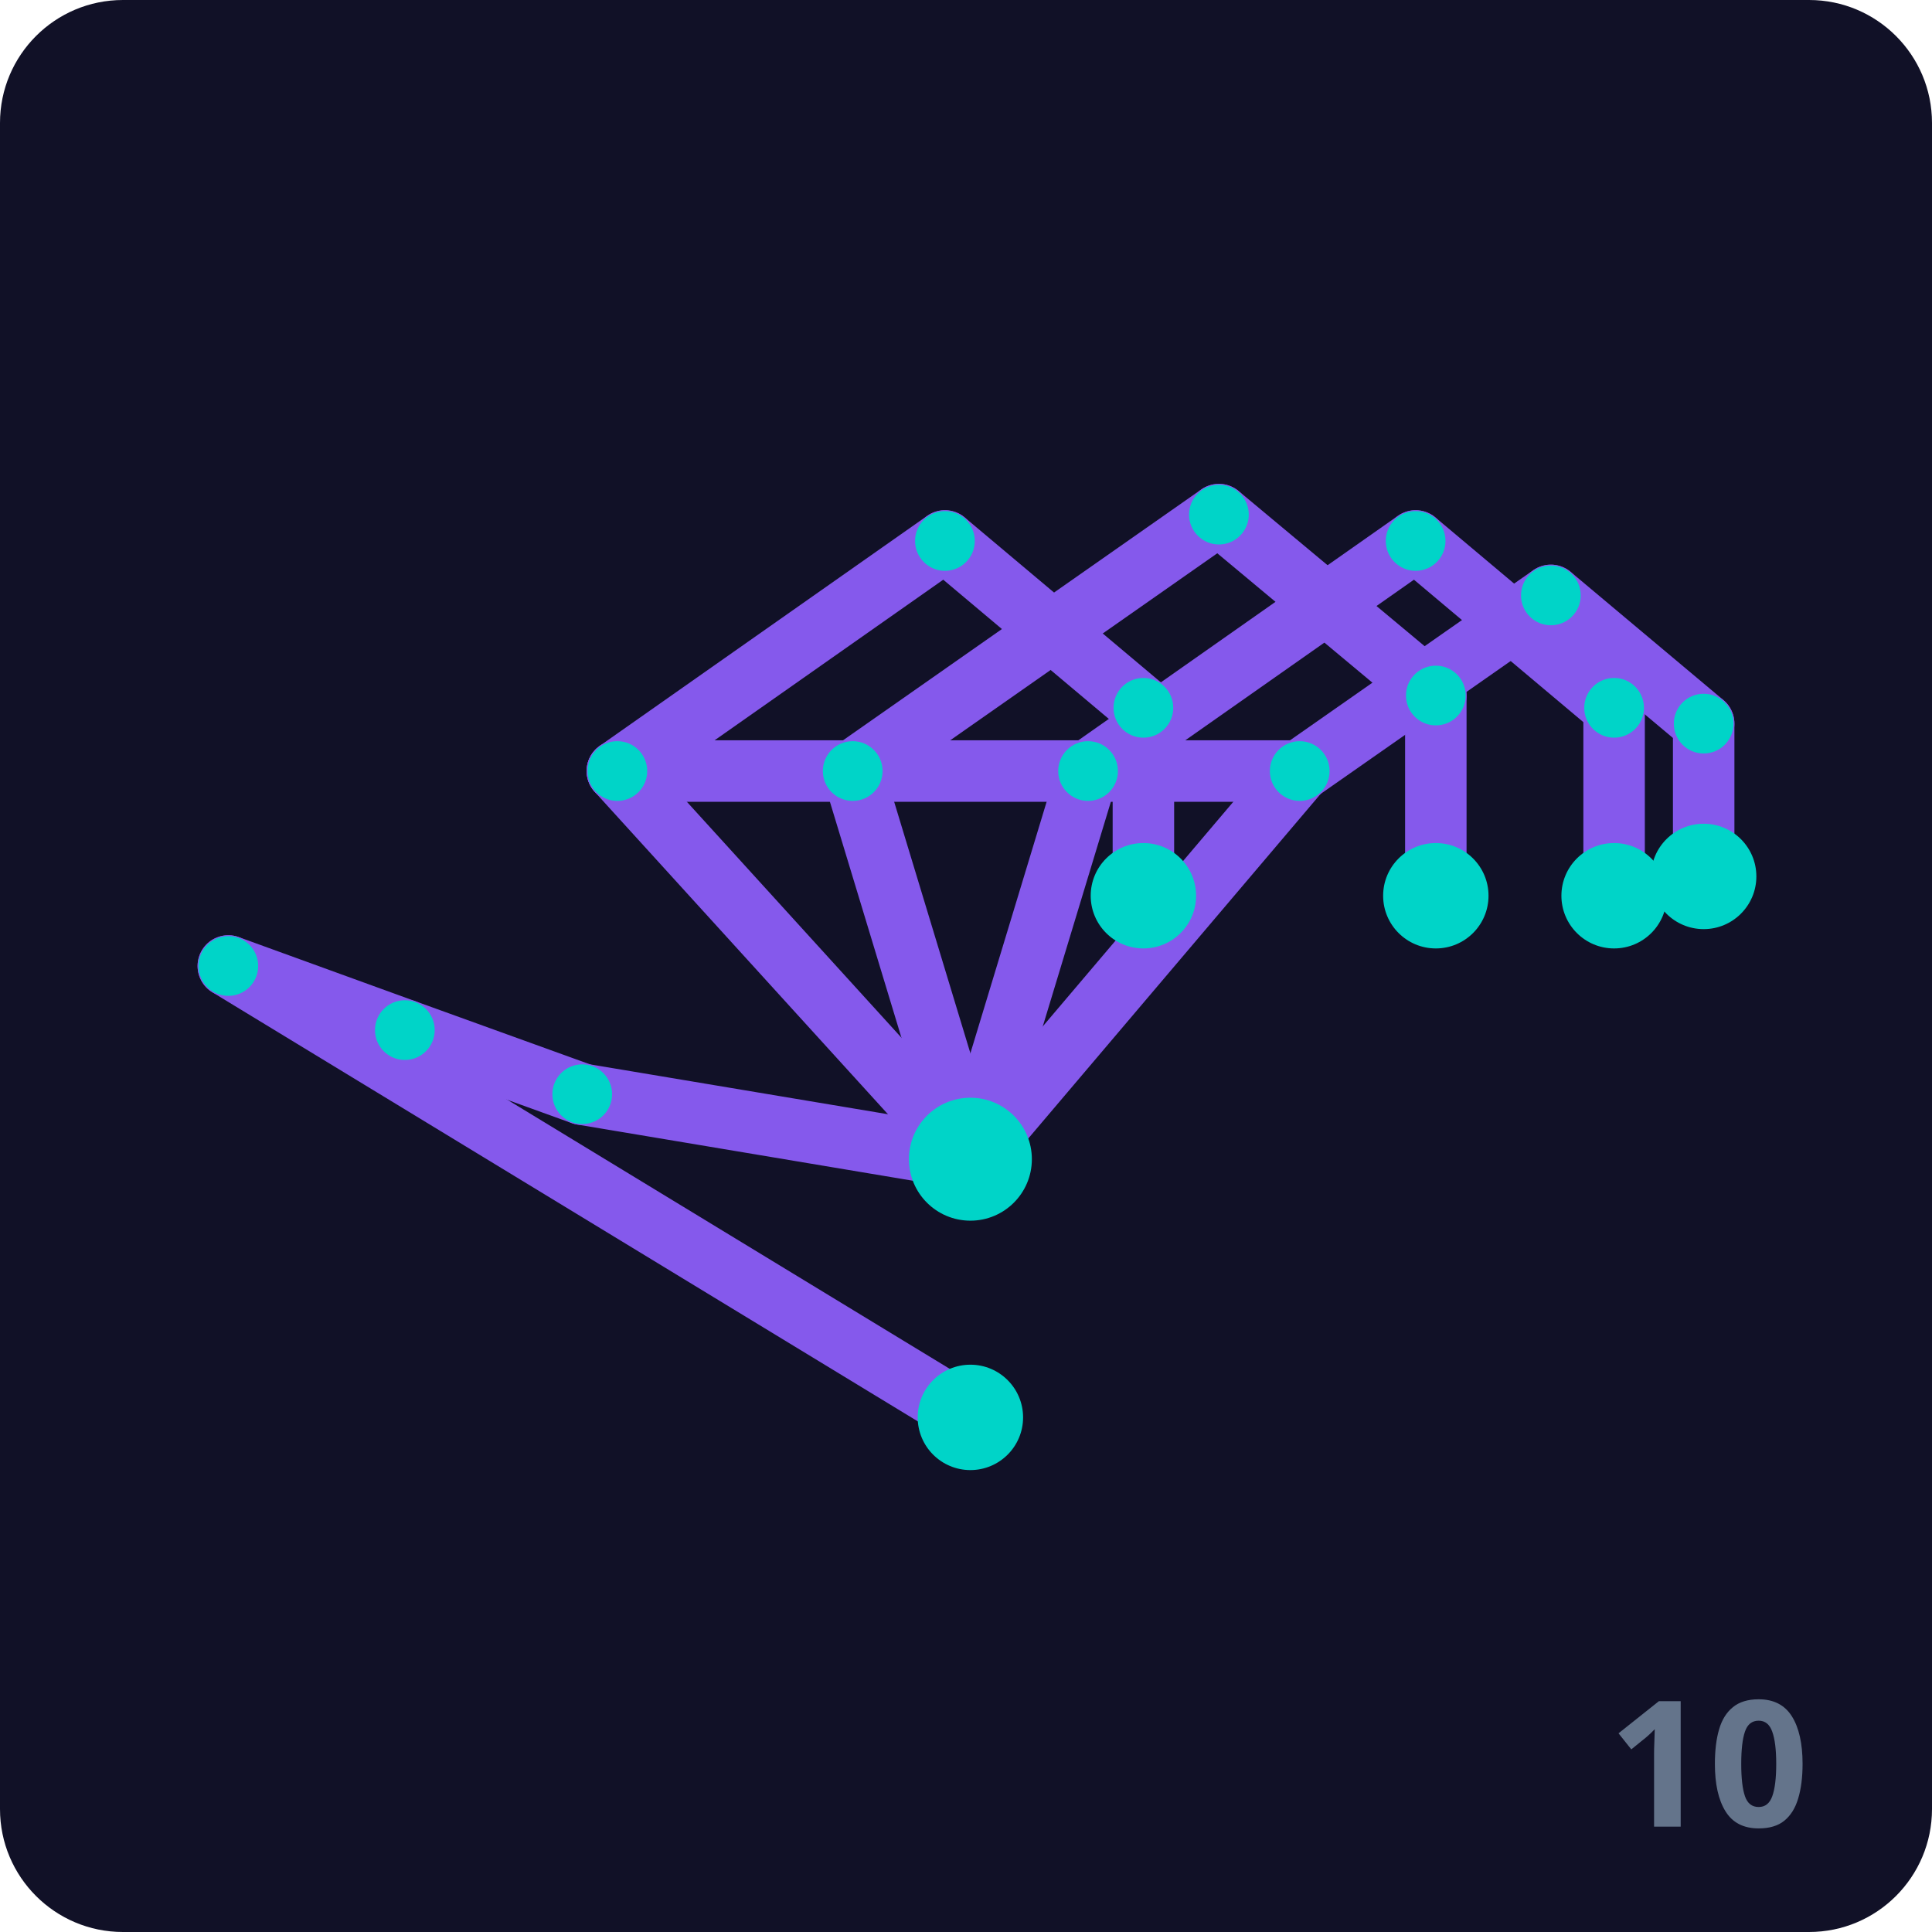
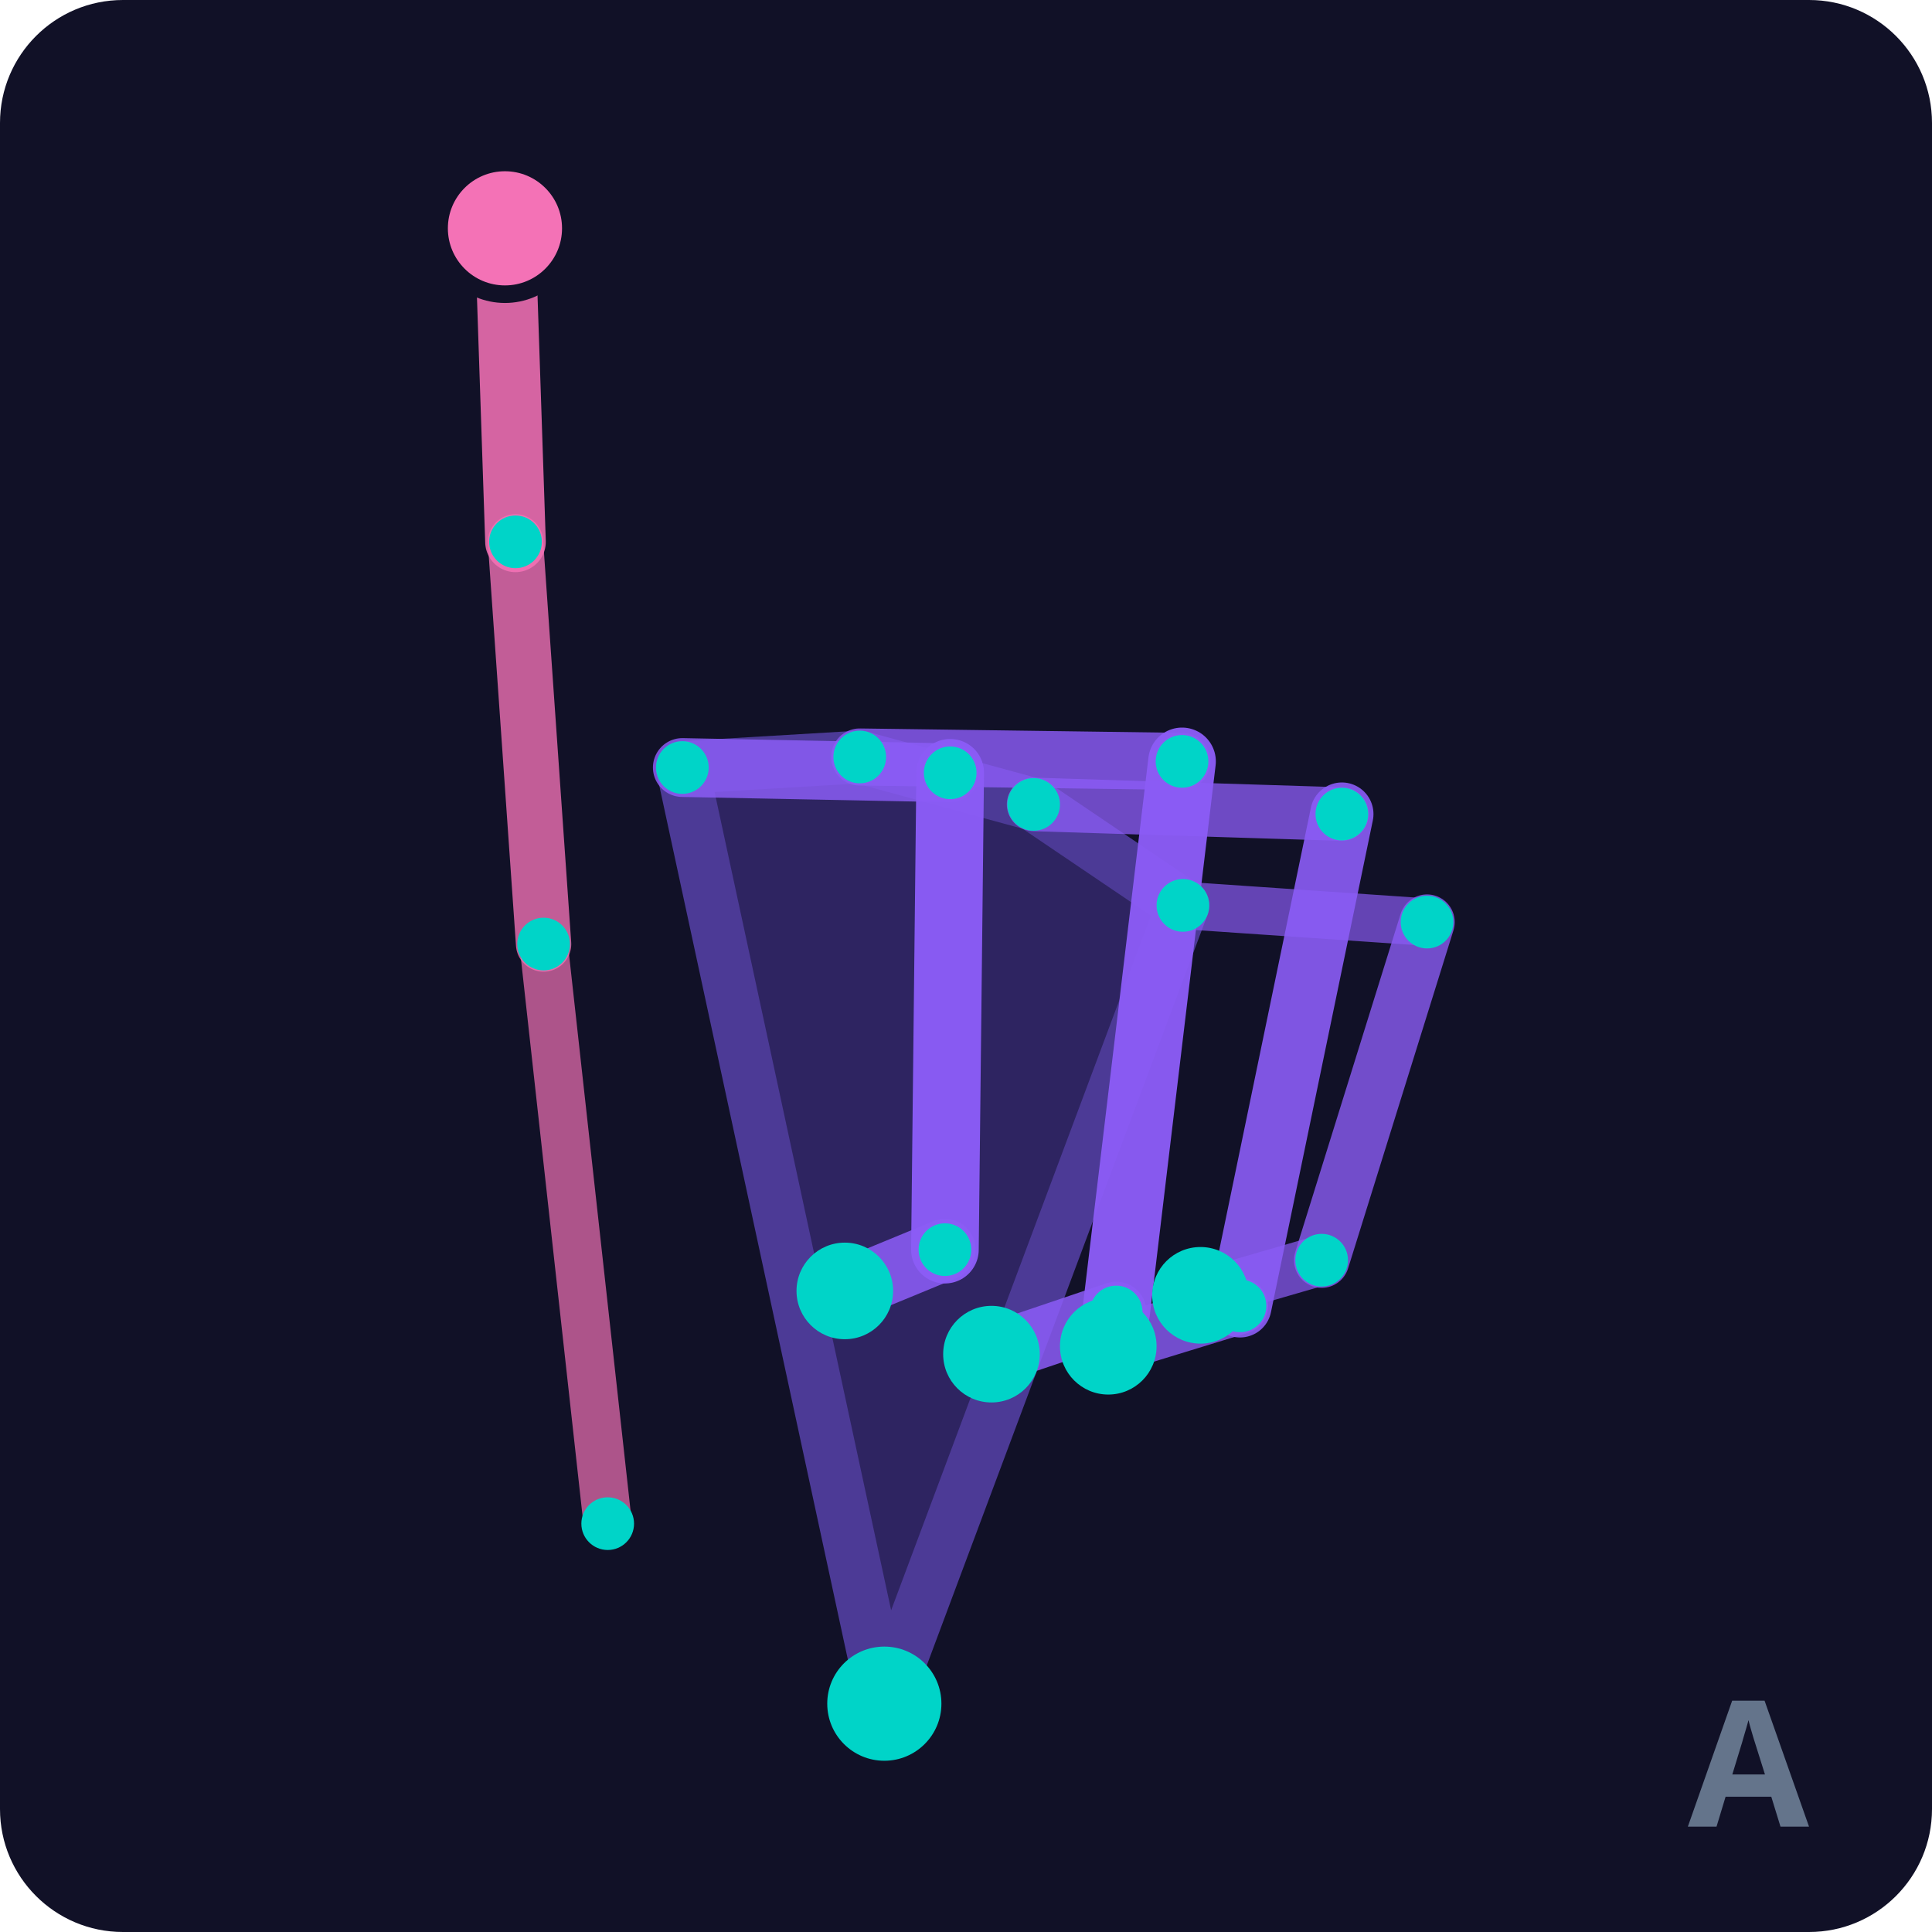
- <svg xmlns="http://www.w3.org/2000/svg" viewBox="0 0 220 220" width="220" height="220" role="img" aria-label="ASL handshape for 10">
+ <svg xmlns="http://www.w3.org/2000/svg" viewBox="0 0 220 220" width="220" height="220" role="img" aria-label="ASL handshape for A">
  <rect width="220" height="220" rx="14" fill="#111127" />
-   <g stroke="#8b5cf6" stroke-width="7" stroke-linecap="round" opacity="0.95">
-     <line x1="110.5" y1="132.0" x2="66.3" y2="124.6" />
-     <line x1="66.3" y1="124.6" x2="46.1" y2="117.3" />
-     <line x1="46.1" y1="117.3" x2="26.0" y2="110.0" />
-     <line x1="26.0" y1="110.0" x2="110.5" y2="161.4" />
-     <line x1="110.5" y1="132.0" x2="70.3" y2="87.8" />
-     <line x1="70.3" y1="87.8" x2="107.6" y2="61.6" />
-     <line x1="107.6" y1="61.6" x2="130.2" y2="80.6" />
-     <line x1="130.2" y1="80.6" x2="130.2" y2="102.0" />
-     <line x1="110.5" y1="132.0" x2="97.1" y2="87.8" />
-     <line x1="97.1" y1="87.8" x2="138.8" y2="58.6" />
-     <line x1="138.8" y1="58.6" x2="163.5" y2="79.2" />
-     <line x1="163.5" y1="79.2" x2="163.5" y2="102.0" />
-     <line x1="110.5" y1="132.0" x2="123.9" y2="87.8" />
-     <line x1="123.9" y1="87.8" x2="161.2" y2="61.6" />
-     <line x1="161.2" y1="61.6" x2="183.8" y2="80.6" />
-     <line x1="183.8" y1="80.6" x2="183.8" y2="102.0" />
-     <line x1="110.5" y1="132.0" x2="148.0" y2="87.8" />
-     <line x1="148.0" y1="87.8" x2="176.6" y2="67.8" />
-     <line x1="176.6" y1="67.8" x2="194.0" y2="82.4" />
-     <line x1="194.0" y1="82.4" x2="194.0" y2="99.8" />
-     <line x1="70.3" y1="87.8" x2="97.1" y2="87.8" />
-     <line x1="97.1" y1="87.8" x2="123.9" y2="87.8" />
-     <line x1="123.9" y1="87.8" x2="148.0" y2="87.8" />
+   <polygon points="100.7,194.0 77.7,87.4 97.9,86.2 117.7,91.6 134.7,103.1" fill="#2e2461" stroke="#4c3a96" stroke-width="6" stroke-linejoin="round" />
+   <line x1="134.7" y1="103.1" x2="162.5" y2="105.0" stroke="#8b5cf6" stroke-width="5.4" stroke-linecap="round" opacity="0.68" />
+   <line x1="162.5" y1="105.0" x2="150.5" y2="143.5" stroke="#8b5cf6" stroke-width="6.3" stroke-linecap="round" opacity="0.79" />
+   <line x1="150.5" y1="143.5" x2="136.7" y2="147.5" stroke="#8b5cf6" stroke-width="5.7" stroke-linecap="round" opacity="0.71" />
+   <line x1="69.2" y1="173.5" x2="61.9" y2="107.5" stroke="#f472b6" stroke-width="5.5" stroke-linecap="round" opacity="0.69" />
+   <line x1="61.9" y1="107.5" x2="58.7" y2="61.7" stroke="#f472b6" stroke-width="6.3" stroke-linecap="round" opacity="0.78" />
+   <line x1="58.7" y1="61.7" x2="57.5" y2="26.0" stroke="#f472b6" stroke-width="6.9" stroke-linecap="round" opacity="0.86" />
+   <line x1="117.7" y1="91.6" x2="152.8" y2="92.7" stroke="#8b5cf6" stroke-width="6.1" stroke-linecap="round" opacity="0.76" />
+   <line x1="152.8" y1="92.7" x2="141.2" y2="148.7" stroke="#8b5cf6" stroke-width="7.2" stroke-linecap="round" opacity="0.90" />
+   <line x1="141.2" y1="148.7" x2="126.2" y2="153.3" stroke="#8b5cf6" stroke-width="6.4" stroke-linecap="round" opacity="0.80" />
+   <line x1="97.9" y1="86.2" x2="134.6" y2="86.7" stroke="#8b5cf6" stroke-width="6.5" stroke-linecap="round" opacity="0.82" />
+   <line x1="134.6" y1="86.7" x2="127.1" y2="149.4" stroke="#8b5cf6" stroke-width="7.7" stroke-linecap="round" opacity="0.96" />
+   <line x1="127.1" y1="149.4" x2="112.9" y2="154.2" stroke="#8b5cf6" stroke-width="6.9" stroke-linecap="round" opacity="0.86" />
+   <line x1="77.7" y1="87.4" x2="108.2" y2="88.0" stroke="#8b5cf6" stroke-width="6.7" stroke-linecap="round" opacity="0.84" />
+   <line x1="108.2" y1="88.0" x2="107.6" y2="142.3" stroke="#8b5cf6" stroke-width="7.7" stroke-linecap="round" opacity="0.97" />
+   <line x1="107.6" y1="142.3" x2="96.2" y2="147.0" stroke="#8b5cf6" stroke-width="7.0" stroke-linecap="round" opacity="0.87" />
+   <g fill="#00d4c8">
+     <circle cx="100.7" cy="194.0" r="6.5" />
+     <circle cx="69.2" cy="173.5" r="3.0" />
+     <circle cx="61.9" cy="107.5" r="3.0" />
+     <circle cx="58.7" cy="61.7" r="3.0" />
+     <circle cx="77.7" cy="87.4" r="3.0" />
+     <circle cx="108.2" cy="88.0" r="3.0" />
+     <circle cx="107.6" cy="142.3" r="3.0" />
+     <circle cx="96.2" cy="147.0" r="5.5" />
+     <circle cx="97.9" cy="86.2" r="3.0" />
+     <circle cx="134.6" cy="86.7" r="3.0" />
+     <circle cx="127.1" cy="149.4" r="3.0" />
+     <circle cx="112.9" cy="154.2" r="5.5" />
+     <circle cx="117.7" cy="91.6" r="3.0" />
+     <circle cx="152.8" cy="92.7" r="3.0" />
+     <circle cx="141.2" cy="148.7" r="3.0" />
+     <circle cx="126.2" cy="153.3" r="5.5" />
+     <circle cx="134.7" cy="103.1" r="3.0" />
+     <circle cx="162.5" cy="105.0" r="3.0" />
+     <circle cx="150.5" cy="143.5" r="3.0" />
+     <circle cx="136.7" cy="147.5" r="5.5" />
  </g>
-   <g fill="#00d4c8">
-     <circle cx="110.5" cy="132.0" r="7.0" />
-     <circle cx="66.3" cy="124.6" r="3.4" />
-     <circle cx="46.1" cy="117.3" r="3.4" />
-     <circle cx="26.0" cy="110.0" r="3.4" />
-     <circle cx="110.5" cy="161.4" r="6.0" />
-     <circle cx="70.3" cy="87.8" r="3.4" />
-     <circle cx="107.6" cy="61.6" r="3.4" />
-     <circle cx="130.2" cy="80.6" r="3.4" />
-     <circle cx="130.2" cy="102.0" r="6.0" />
-     <circle cx="97.1" cy="87.8" r="3.4" />
-     <circle cx="138.8" cy="58.6" r="3.4" />
-     <circle cx="163.5" cy="79.2" r="3.4" />
-     <circle cx="163.5" cy="102.0" r="6.0" />
-     <circle cx="123.9" cy="87.8" r="3.4" />
-     <circle cx="161.2" cy="61.6" r="3.4" />
-     <circle cx="183.8" cy="80.6" r="3.4" />
-     <circle cx="183.8" cy="102.0" r="6.0" />
-     <circle cx="148.0" cy="87.8" r="3.4" />
-     <circle cx="176.6" cy="67.8" r="3.4" />
-     <circle cx="194.0" cy="82.4" r="3.4" />
-     <circle cx="194.0" cy="99.8" r="6.0" />
-   </g>
-   <text x="206" y="208" text-anchor="end" fill="#64748b" font-family="system-ui, sans-serif" font-size="20" font-weight="600">10</text>
+   <circle cx="57.5" cy="26.0" r="7.5" fill="#f472b6" stroke="#111127" stroke-width="2" />
+   <text x="206" y="208" text-anchor="end" fill="#64748b" font-family="system-ui, sans-serif" font-size="20" font-weight="600">A</text>
</svg>
